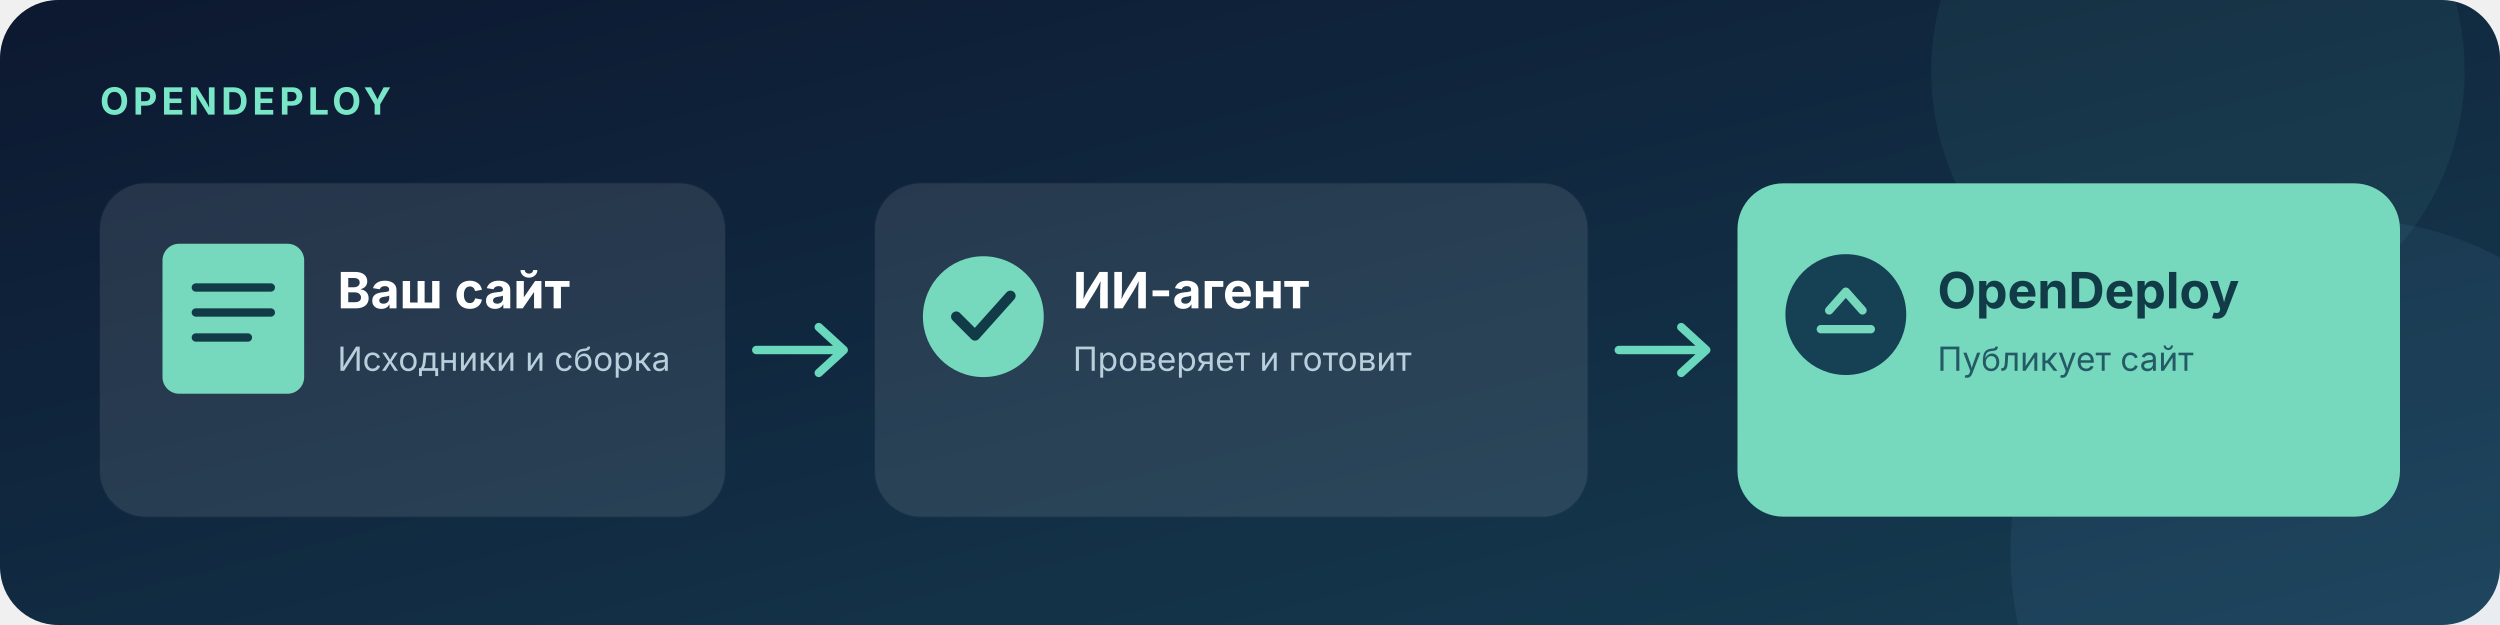
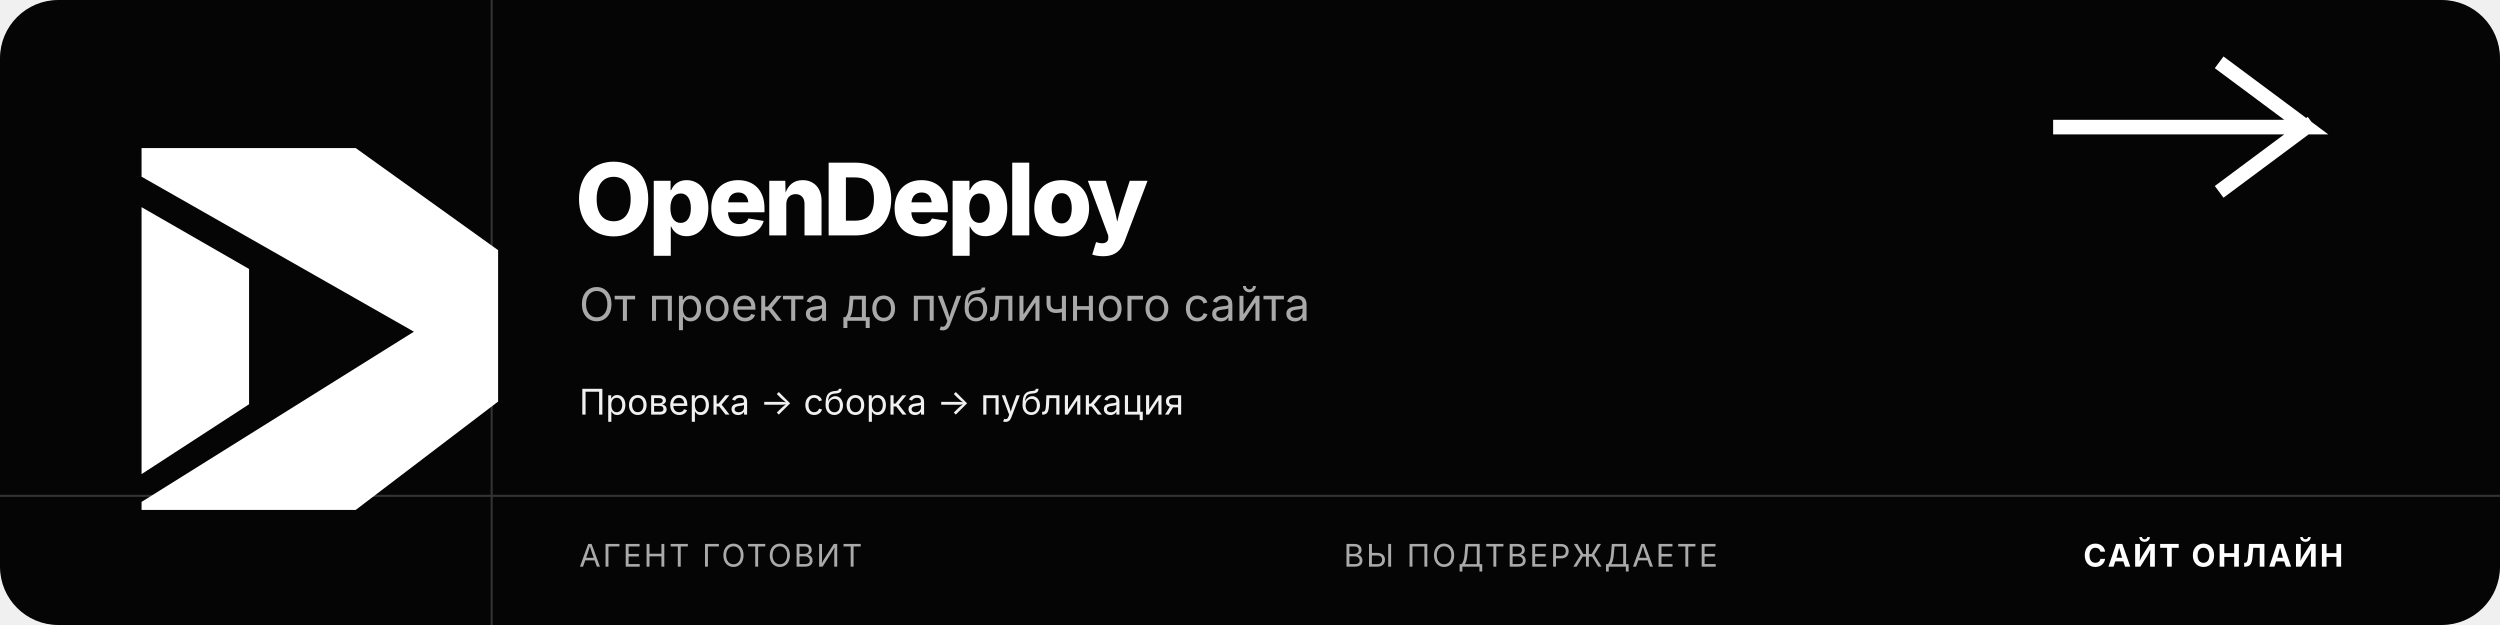
<svg xmlns="http://www.w3.org/2000/svg" width="1200" height="300" viewBox="0 0 1200 300" role="img" aria-labelledby="title desc">
-   <defs>
-     <linearGradient id="bg" x2="1" y2="1">
-       <stop stop-color="#0c1830" />
-       <stop offset="1" stop-color="#163d52" />
-     </linearGradient>
-     <style>text{font-family:Inter,-apple-system,BlinkMacSystemFont,"Segoe UI",sans-serif} .label{fill:#fff;font-size:24px;font-weight:700} .sub{fill:#b8d0db;font-size:16px}.arrow{stroke:#69d8bd;stroke-width:4;stroke-linecap:round;stroke-linejoin:round;fill:none}</style>
-   </defs>
-   <rect width="1200" height="300" rx="28" fill="url(#bg)" />
-   <circle cx="1055" cy="34" r="128" fill="#64d7b5" opacity=".07" />
-   <circle cx="1125" cy="265" r="160" fill="#8ac5ff" opacity=".07" />
-   <text x="48" y="55" fill="#79e7c7" font-family="Inter,-apple-system,sans-serif" font-size="18" font-weight="700" letter-spacing="2">OPENDEPLOY</text>
-   <rect x="48" y="88" width="300" height="160" rx="22" fill="#ffffff" opacity=".1" stroke="#ffffff" stroke-opacity=".18" />
-   <rect x="78" y="117" width="68" height="72" rx="8" fill="#76d9be" />
-   <path d="M94 138h36M94 150h36M94 162h25" stroke="#123b48" stroke-width="4" stroke-linecap="round" />
-   <text class="label" x="162" y="148">Ваш сайт</text>
-   <text class="sub" x="162" y="178">Исходники и сборка</text>
-   <path class="arrow" d="M363 168h42m-12-11 12 11-12 11" />
-   <rect x="420" y="88" width="342" height="160" rx="22" fill="#ffffff" opacity=".1" stroke="#ffffff" stroke-opacity=".18" />
-   <circle cx="472" cy="152" r="29" fill="#76d9be" />
-   <path d="m459 152 9 9 17-19" stroke="#123b48" stroke-width="5" fill="none" stroke-linecap="round" stroke-linejoin="round" />
-   <text class="label" x="515" y="148">ИИ-агент</text>
-   <text class="sub" x="515" y="178">Проверяет и готовит</text>
-   <path class="arrow" d="M777 168h42m-12-11 12 11-12 11" />
-   <rect x="834" y="88" width="318" height="160" rx="22" fill="#76d9be" />
-   <circle cx="886" cy="151" r="29" fill="#164054" />
-   <path d="M874 158h24m-20-9 8-9 8 9" stroke="#76d9be" stroke-width="4" fill="none" stroke-linecap="round" stroke-linejoin="round" />
-   <text x="930" y="148" fill="#123b48" font-family="Inter,-apple-system,sans-serif" font-size="24" font-weight="700">OpenDeploy</text>
-   <text x="930" y="178" fill="#245966" font-family="Inter,-apple-system,sans-serif" font-size="16">Публикует сайт</text>
+   <style>text{font-family:Inter,-apple-system,BlinkMacSystemFont,"Segoe UI",sans-serif}</style>
+   <rect width="1200" height="300" rx="28" fill="#050505" />
+   <path d="M0 238H1200M236 0V300" stroke="#333" stroke-width="1" />
+   <g transform="translate(-3 10) scale(.43)" fill="#fff">
+     <path d="M165 142H404L563 256V425L404 546H165V537L469 347L165 174Z" />
+     <path d="M165 208L285 277V428L165 506Z" />
+   </g>
+   <text x="276" y="113" fill="#fff" font-size="48" font-weight="800" letter-spacing="-2">OpenDeploy</text>
+   <text x="278" y="154" fill="#a9a9a9" font-size="22">От проекта до публичного сайта</text>
+   <text x="278" y="199" fill="#f0f0f0" font-size="17">Проверка → сборка → публикация</text>
+   <path d="M989 61h118l-39-29m39 29-39 29" fill="none" stroke="#fff" stroke-width="7" stroke-linecap="square" stroke-linejoin="miter" />
+   <text x="278" y="272" fill="#aaa" font-size="15" letter-spacing="1">АГЕНТ ГОТОВИТ</text>
+   <text x="645" y="272" fill="#aaa" font-size="15" letter-spacing="1">ВЫ ПОДТВЕРЖДАЕТЕ</text>
+   <text x="1000" y="272" fill="#fff" font-size="15" font-weight="700" letter-spacing="1">САЙТ ОНЛАЙН</text>
</svg>
